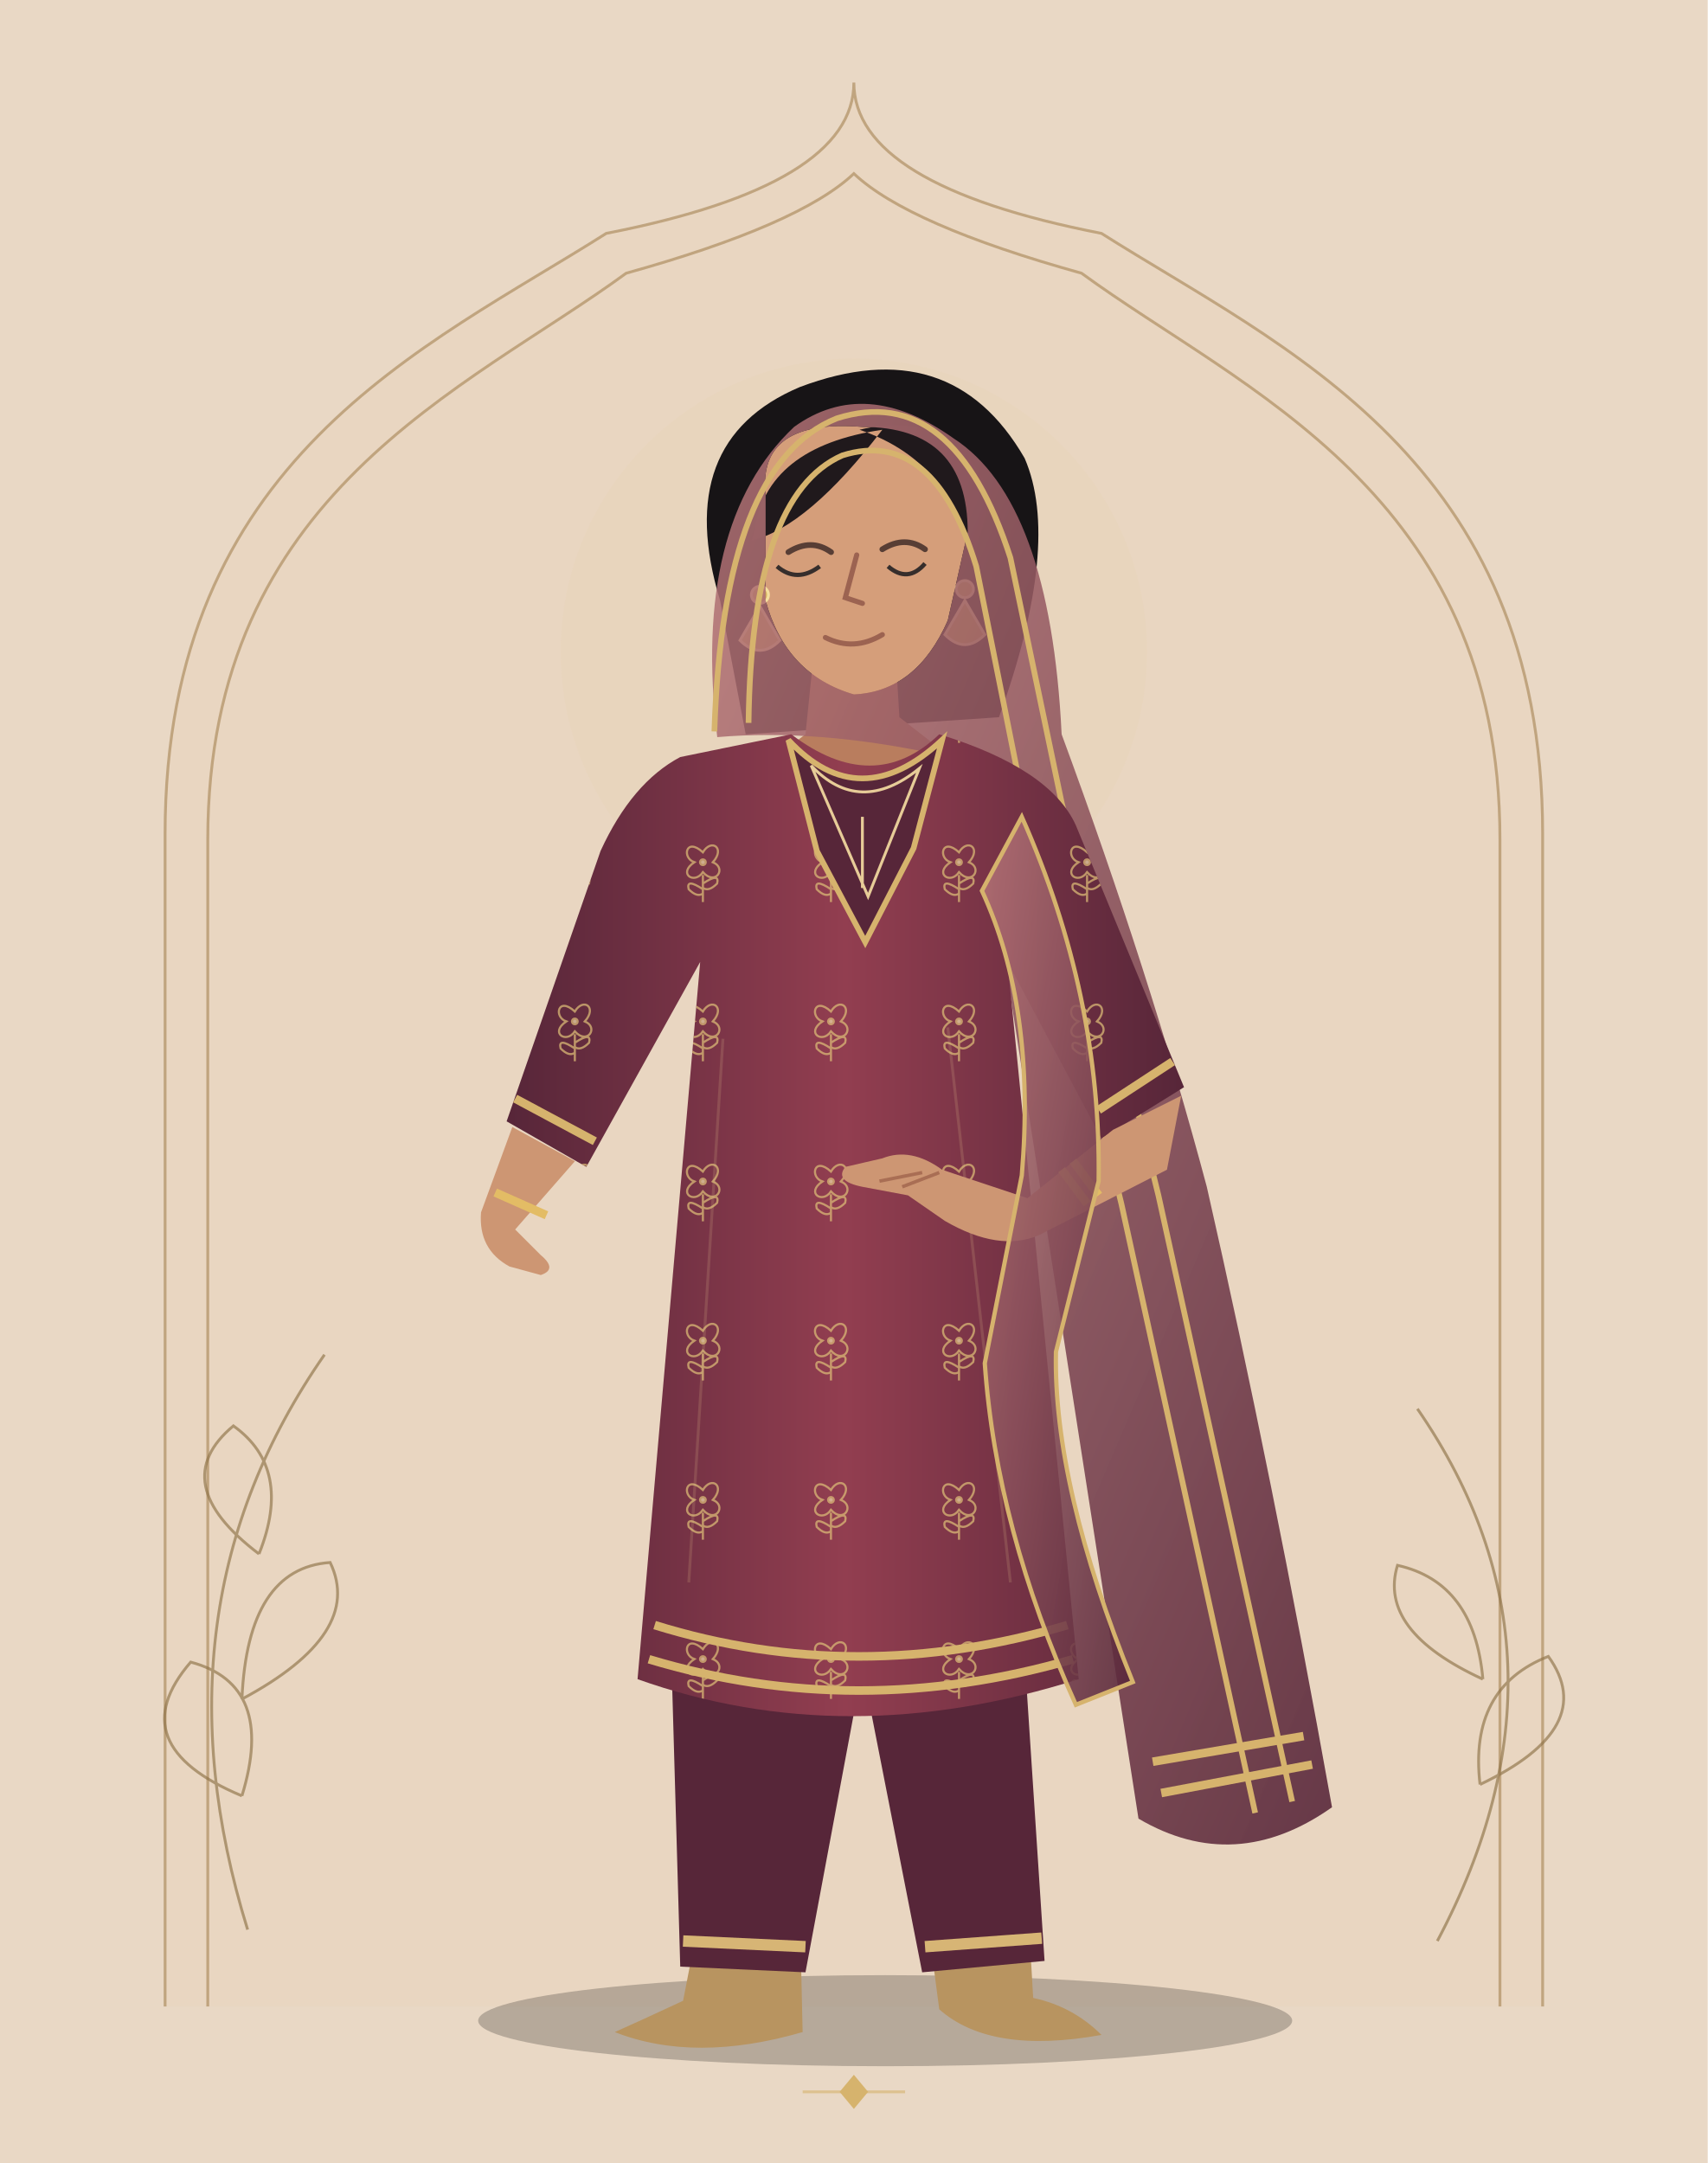
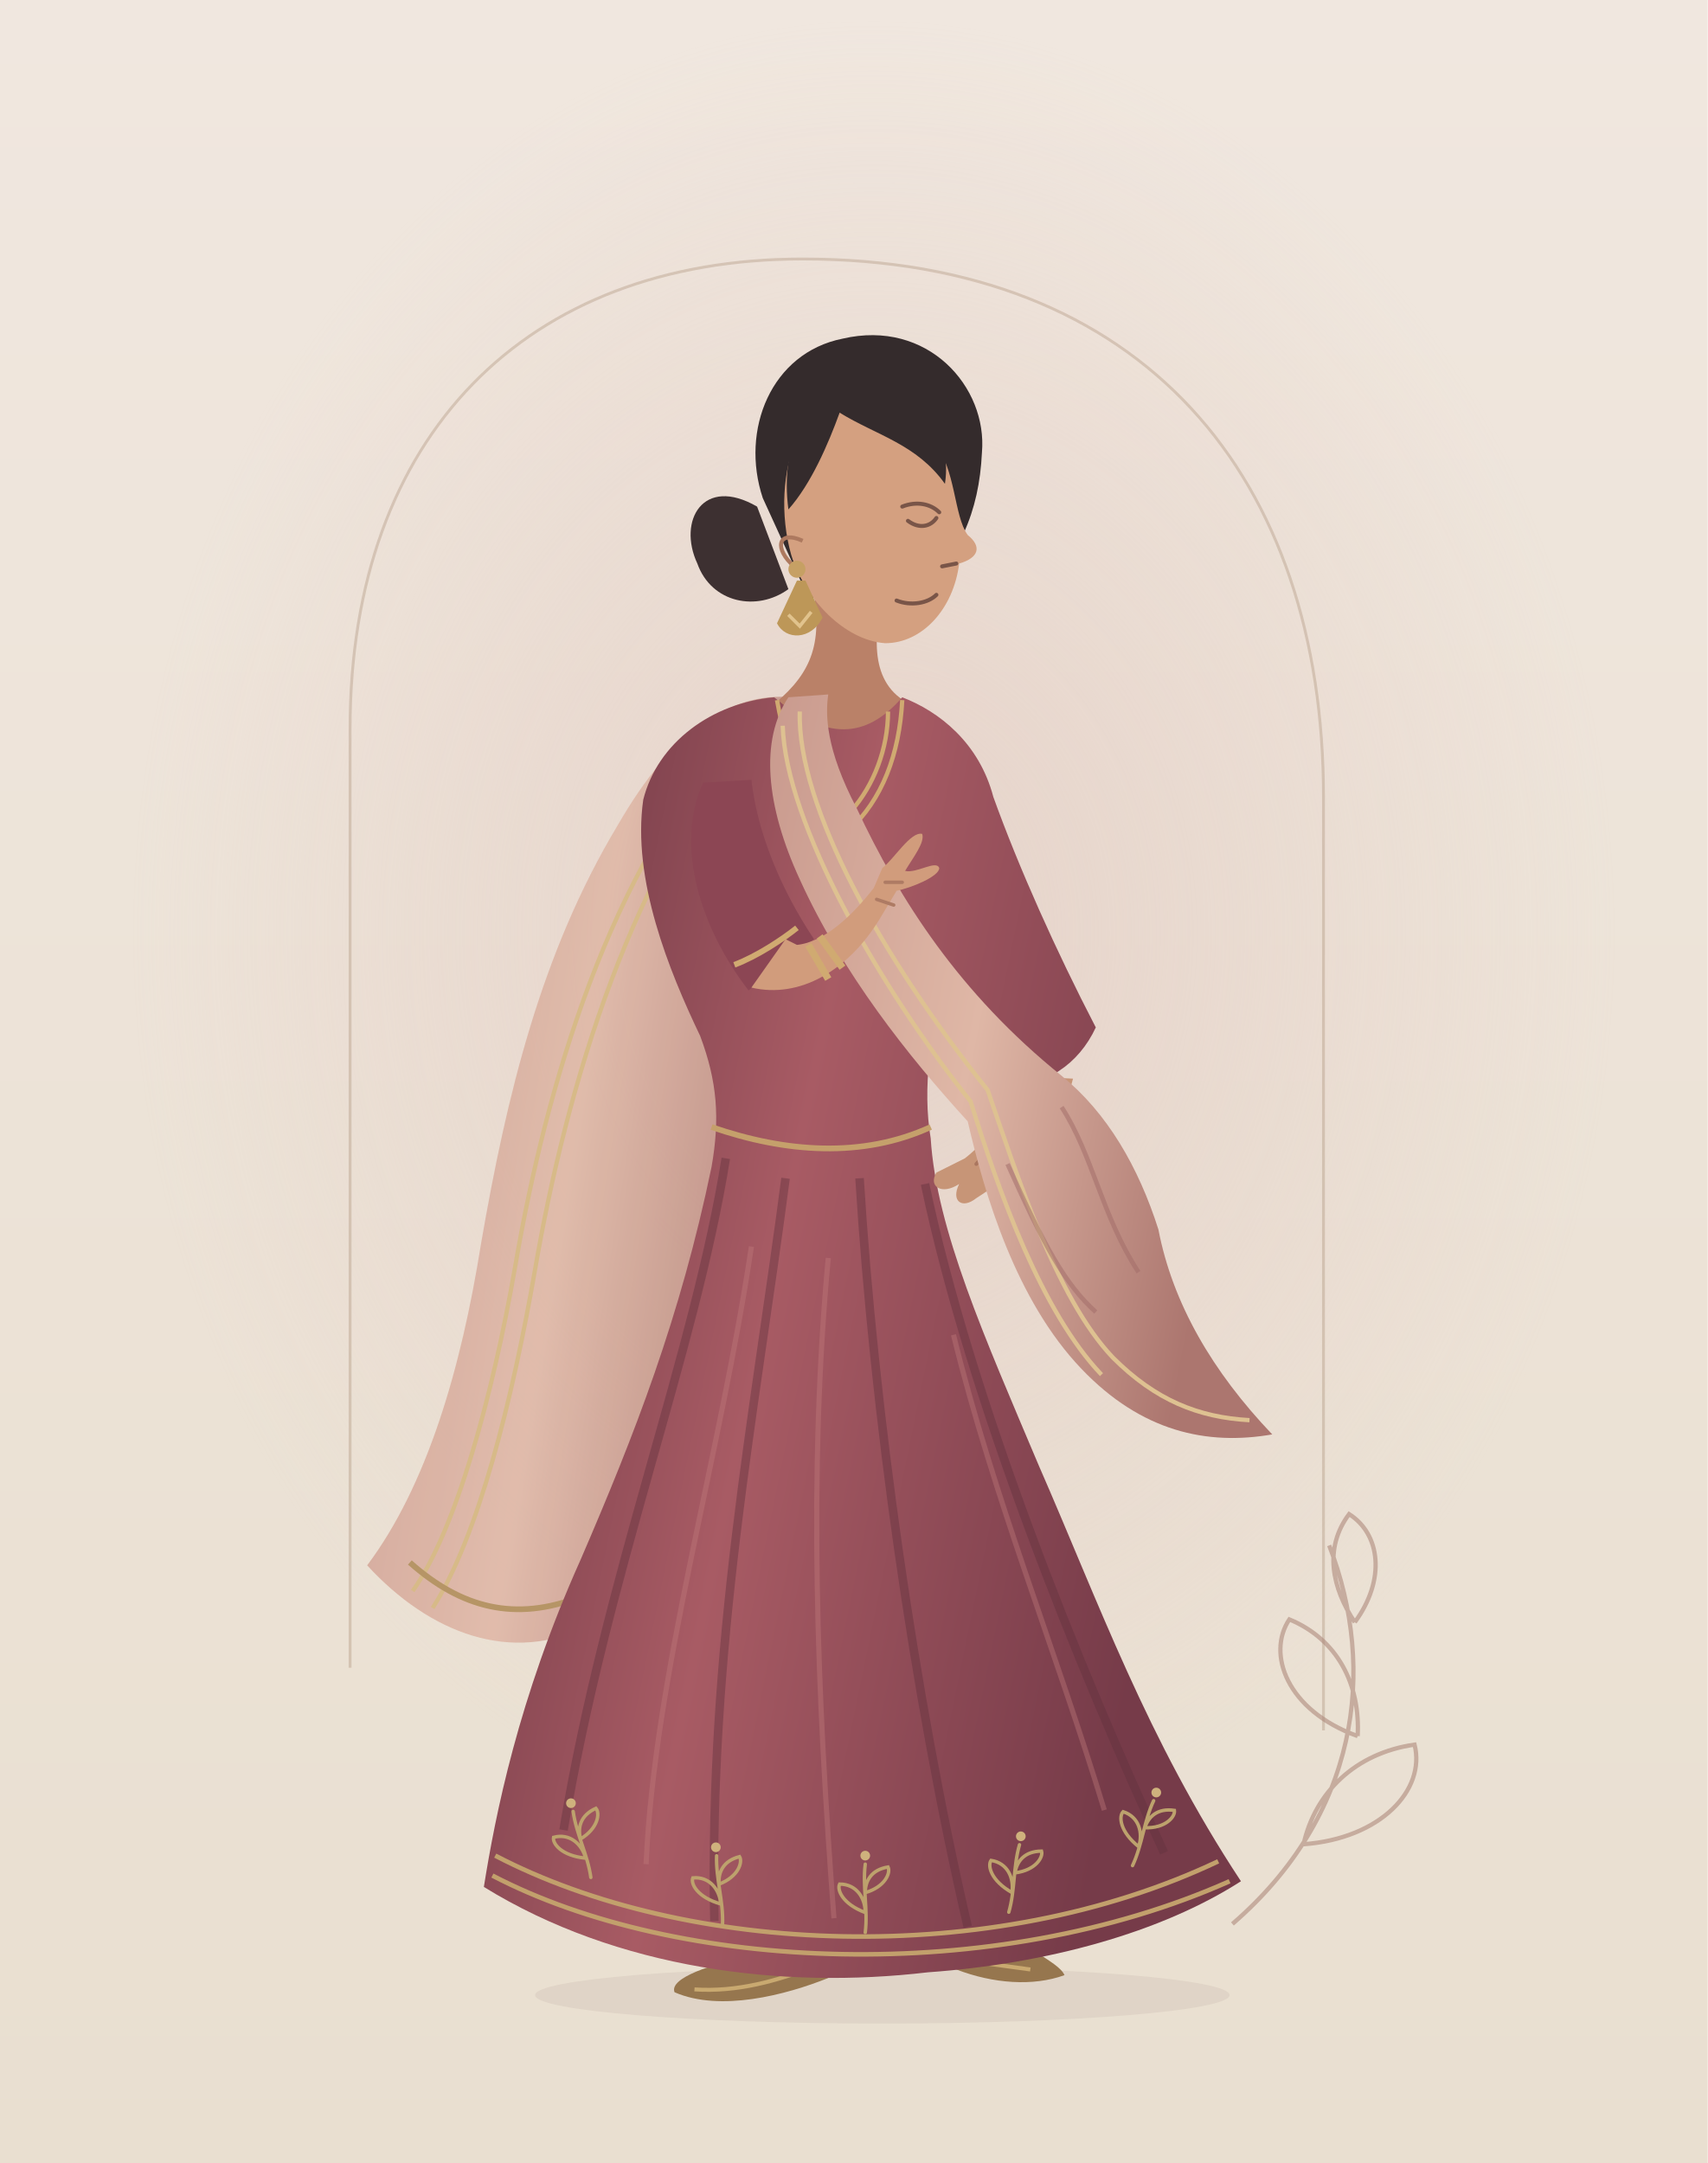
- <svg xmlns="http://www.w3.org/2000/svg" viewBox="0 0 600 760" role="img" aria-labelledby="title">
+ <svg xmlns="http://www.w3.org/2000/svg" viewBox="0 0 600 760" role="img" aria-labelledby="title description">
  <defs>
-     <linearGradient id="dress">
-       <stop stop-color="#572639" />
-       <stop offset=".5" stop-color="#923e50" />
-       <stop offset="1" stop-color="#572639" />
+     <linearGradient id="paper" x2="0" y2="1">
+       <stop stop-color="#f0e7df" />
+       <stop offset="1" stop-color="#e9dfd0" />
    </linearGradient>
-     <linearGradient id="veil" x1="0" y1="0" x2="1" y2="1">
-       <stop stop-color="#b67578" stop-opacity=".85" />
-       <stop offset="1" stop-color="#572639" stop-opacity=".9" />
+     <radialGradient id="wash">
+       <stop stop-color="#e4cec5" stop-opacity=".8" />
+       <stop offset="1" stop-color="#e4cec5" stop-opacity="0" />
+     </radialGradient>
+     <linearGradient id="emerald" x1="0" y1="0" x2="1" y2=".2">
+       <stop stop-color="#163e37" />
+       <stop offset=".45" stop-color="#346c5b" />
+       <stop offset="1" stop-color="#204f44" />
    </linearGradient>
-     <g id="bloom" fill="none" stroke="#d9b875" stroke-width="1.5">
-       <path d="M0-7C-12-18-15-3-6 0C-18 8-6 16 0 7C9 17 17 4 7 0C16-10 6-17 0-7Z" />
-       <circle r="2" fill="#ebd5a6" />
-       <path d="M0 9v19m0-9q-12-8-10 0q6 6 10 3m0-7q12-8 10 0q-6 6-10 3" />
+     <linearGradient id="ruby" x1="0" y1="0" x2="1" y2=".35">
+       <stop stop-color="#673441" />
+       <stop offset=".48" stop-color="#a85b64" />
+       <stop offset="1" stop-color="#763b49" />
+     </linearGradient>
+     <linearGradient id="silk" x1="0" y1="0" x2="1" y2=".3">
+       <stop stop-color="#c99a8e" />
+       <stop offset=".5" stop-color="#dfb7a6" />
+       <stop offset="1" stop-color="#ac766f" />
+     </linearGradient>
+     <linearGradient id="sage" x1="0" y1="0" x2="1" y2=".7">
+       <stop stop-color="#91a28b" />
+       <stop offset=".6" stop-color="#bec7aa" />
+       <stop offset="1" stop-color="#7d9480" />
+     </linearGradient>
+     <g id="sprig" fill="none" stroke="#bda26d" stroke-width="1.2" stroke-linecap="round">
+       <path d="M0 10C1 2-1-6 0-14M0 3C-8 0-10-5-9-7C-3-7 0-2 0 3M0-4C7-6 9-11 8-13C2-12 0-8 0-4" />
+       <circle cy="-17" r="1.7" fill="#cfb27d" stroke="none" />
    </g>
-     <pattern id="flowers" width="45" height="56" patternUnits="userSpaceOnUse">
-       <use href="#bloom" transform="translate(22 23) scale(.5)" opacity=".75" />
-     </pattern>
  </defs>
-   <rect width="600" height="760" fill="#e9d8c5" />
-   <path d="M58 705V293C58 161 150 122 213 82Q300 65 300 29Q300 65 387 82C450 122 542 161 542 293V705Z" fill="#d4af37" opacity=".035" />
-   <path d="M58 705V293C58 161 150 122 213 82Q300 65 300 29Q300 65 387 82C450 122 542 161 542 293V705M73 705V295C73 173 164 137 220 96Q281 79 300 61Q319 79 380 96C436 137 527 173 527 295V705" fill="none" stroke="#98733c" stroke-opacity=".5" />
-   <circle cx="300" cy="229" r="103" fill="#dfbc71" opacity=".05" />
-   <g fill="none" stroke="#8e7247" opacity=".65">
-     <path d="M87 678Q52 565 114 476M505 682Q558 582 498 495" />
-     <path d="M85 631Q42 613 67 584Q97 592 85 631M85 597Q128 574 116 549Q87 551 85 597M91 546Q58 521 82 501Q103 516 91 546M520 627Q562 607 544 582Q516 593 520 627M521 590Q484 573 491 550Q518 556 521 590" />
-   </g>
-   <ellipse cx="311" cy="710" rx="143" ry="16" fill="#000" opacity=".22" />
-   <path d="M247 667L240 703Q225 710 216 714Q244 725 282 714L281 670M325 668L330 706Q348 722 387 715Q377 705 363 702L361 667" fill="#b89460" />
-   <path d="M235 552L239 691L283 693L303 586L324 693L367 689L358 552Z" fill="#572639" />
-   <path d="M240 682l43 2m42 0l41-3" stroke="#d7b575" stroke-width="4" />
-   <path d="M253 211Q236 155 281 136Q334 116 360 161Q373 191 351 252L262 258Z" fill="#171416" />
-   <path d="M287 219L283 258L267 270Q301 293 334 266L316 252L314 219" fill="#b97d5e" />
-   <path d="M269 174Q266 147 303 150Q340 150 340 187L333 218Q322 243 300 244Q276 237 269 211Z" fill="#d59e7a" />
-   <path d="M265 187Q269 157 310 151Q284 185 264 190M302 151Q337 163 341 201L348 174Q335 143 302 151" fill="#20191c" />
-   <path d="M277 194q8-5 15 0m18-1q8-5 15 0" fill="none" stroke="#583e35" stroke-width="2" stroke-linecap="round" />
-   <path d="M301 195l-4 15l6 2M290 224q10 5 20-1" fill="none" stroke="#9c6351" stroke-width="1.8" stroke-linecap="round" />
-   <path d="M273 199q7 6 15 0m24 0q7 6 13-1" fill="none" stroke="#362e2c" stroke-width="1.5" />
-   <g fill="#d6b35f" stroke="#f5df9e">
-     <circle cx="267" cy="209" r="3" />
-     <path d="M267 213l-7 12q7 7 14 0Z" />
-     <circle cx="339" cy="207" r="3" />
-     <path d="M339 211l-7 12q7 7 14 0Z" />
-   </g>
-   <path d="M252 259Q243 184 279 150Q304 132 335 154Q369 176 373 258Q404 342 424 417Q447 518 468 635Q434 659 400 639L353 337L329 265Q287 256 252 259Z M269 174Q266 147 303 150Q340 150 340 187L333 218Q322 243 300 244Q276 237 269 211Z" fill-rule="evenodd" fill="url(#veil)" />
-   <path d="M251 257Q254 163 294 147Q335 134 355 196L373 282L407 420L454 633M263 254Q264 174 296 160Q328 150 343 199L360 284L394 423L441 637" fill="none" stroke="#d6b36d" stroke-width="2" />
-   <path d="M405 619l53-9m-50 20l53-10" stroke="#d6b36d" stroke-width="3" />
-   <path d="M278 258L239 266Q222 275 211 299L178 394L206 410L246 338L224 590Q297 616 379 590L354 338L387 400L416 382L378 290Q369 270 330 258Q307 280 278 258Z" fill="url(#dress)" />
-   <path d="M278 258L239 266Q222 275 211 299L178 394L206 410L246 338L224 590Q297 616 379 590L354 338L387 400L416 382L378 290Q369 270 330 258Q307 280 278 258Z" fill="url(#flowers)" />
-   <path d="M277 260Q302 287 331 260L321 298L304 331L287 299Z" fill="#572639" stroke="#d6b36d" stroke-width="2" />
-   <path d="M285 269Q302 287 323 270L305 315ZM303 287v25" fill="none" stroke="#e7cc98" />
-   <path d="M230 571Q301 593 375 571M228 583Q301 605 377 583M181 386l28 15M386 390l26-17" fill="none" stroke="#d6b36d" stroke-width="3" />
-   <path d="M254 365l-12 191m91-195l22 195" fill="none" stroke="#e6ca8f" opacity=".17" />
-   <path d="M180 396L169 426Q168 439 179 445L190 448Q196 446 190 441L181 432L202 408Z" fill="#cd9673" />
-   <path d="M391 397L361 421L331 411Q320 403 310 407L297 410Q293 415 303 417L319 420L332 429Q351 440 365 434L410 411L415 385Z" fill="#cd9673" />
-   <path d="M330 412l-13 5m7-5l-15 3" fill="none" stroke="#a96e54" stroke-width="1.2" />
-   <path d="M377 408l9 12m-13-9l9 12M174 419l18 8" stroke="#e3bc65" stroke-width="3" />
-   <path d="M345 313Q364 354 359 413L346 479Q350 537 378 599L398 591Q370 522 371 475L386 415Q387 350 359 287Z" fill="url(#veil)" stroke="#d6b36d" stroke-width="1.5" />
-   <path d="M282 735h36" stroke="#d6b36d" opacity=".6" />
-   <path d="M300 729l5 6-5 6-5-6Z" fill="#d6b36d" />
+   <rect width="600" height="760" fill="url(#paper)" />
+   <ellipse cx="307" cy="328" rx="261" ry="322" fill="url(#wash)" />
+   <path d="M123 586V256C123 153 185 91 282 91C402 91 465 168 465 280V608" fill="none" stroke="#ad927b" stroke-width="1" opacity=".38" />
+   <ellipse cx="310" cy="701" rx="122" ry="10" fill="#694947" opacity=".08" />
+   <path d="M433 676C477 638 484 587 467 543M458 648C485 646 501 629 497 613C476 616 462 630 458 648M477 610C452 601 445 581 453 569C470 576 478 592 477 610M476 570C487 555 485 539 474 532C465 544 468 558 476 570" fill="none" stroke="#ad887b" stroke-width="1.5" opacity=".6" />
+   <path d="M267 676L265 687C250 690 235 695 237 700C253 707 276 701 291 695L294 676M329 675L336 692C349 697 363 698 374 694C372 689 357 684 354 676Z" fill="#96764e" />
+   <path d="M244 699C259 700 273 696 286 691M340 689L362 692" fill="none" stroke="#c9a970" stroke-width="1.4" />
+   <path d="M285 246C258 240 236 257 217 290C190 335 178 385 169 437C162 481 150 522 129 550C151 574 180 585 207 571C227 530 239 481 250 439C263 395 287 353 307 313Z" fill="url(#silk)" opacity=".88" />
+   <path d="M267 253C222 304 199 382 188 446C180 492 168 540 152 565M259 256C214 306 192 381 181 445C173 491 160 538 145 559" fill="none" stroke="#d7ba88" stroke-width="1.5" />
+   <path d="M144 549C162 565 181 570 204 561" fill="none" stroke="#b69566" stroke-width="2" />
+   <path d="M268 175C260 151 271 124 296 119C326 112 347 136 345 159C344 180 337 196 321 211L284 210Z" fill="#342b2c" />
+   <path d="M266 178C247 167 238 183 245 198C250 212 266 215 277 207Z" fill="#3d3031" />
+   <path d="M286 209C289 228 284 238 270 249L294 268L324 249C307 244 306 228 310 211Z" fill="#ba8168" />
+   <path d="M280 154C291 139 316 139 328 155C336 165 335 181 340 188C345 192 344 196 337 198C335 214 324 226 311 226C297 225 283 211 278 195C274 181 275 165 280 154Z" fill="#d4a080" />
+   <path d="M277 179C285 170 291 156 295 145C308 153 322 156 332 170C335 150 321 136 300 138C283 138 274 156 277 179Z" fill="#342b2c" />
+   <path d="M317 178C322 176 327 177 330 180M319 183C323 186 327 185 329 182M331 199L336 198M315 211C320 213 326 212 329 209" fill="none" stroke="#795548" stroke-width="1.4" stroke-linecap="round" />
+   <path d="M282 190C273 186 272 193 279 199" fill="none" stroke="#ad795f" stroke-width="1.4" />
+   <circle cx="280" cy="200" r="3" fill="#c6a064" />
+   <path d="M280 204L273 219C276 225 285 225 289 217L283 204Z" fill="#bd9758" />
+   <path d="M277 216L281 220L285 215" fill="none" stroke="#e1c38d" stroke-width="1.2" />
+   <path d="M272 245C250 247 231 261 226 281C222 309 235 341 246 364C252 380 253 393 250 410C239 463 223 504 204 548C182 597 174 638 170 663C217 692 275 699 326 693C368 690 408 679 436 661C403 611 386 563 365 515C346 470 329 432 327 400C324 382 327 363 332 344L354 381C367 382 379 374 385 361C371 334 358 305 349 280C344 261 330 250 317 245C304 260 290 260 272 245Z" fill="url(#ruby)" />
+   <path d="M250 396C276 405 303 407 327 396" fill="none" stroke="#c5a06b" stroke-width="2" />
+   <path d="M255 407C244 476 213 553 198 643M276 414C265 498 249 578 251 675M302 414C307 495 321 595 340 677M325 416C341 492 379 586 409 651" fill="none" stroke="#61303d" stroke-width="3" opacity=".43" />
+   <path d="M264 438C253 512 230 588 227 655M291 442C284 518 287 594 293 674M335 469C349 526 371 580 388 636" fill="none" stroke="#c17a7b" stroke-width="1.8" opacity=".4" />
+   <path d="M174 652C241 687 348 692 428 654M173 659C238 693 349 698 432 661" fill="none" stroke="#c2a06c" stroke-width="1.6" />
+   <use href="#sprig" transform="translate(205 650) rotate(-15)" />
+   <use href="#sprig" transform="translate(253 666) rotate(-5)" />
+   <use href="#sprig" transform="translate(304 669)" />
+   <use href="#sprig" transform="translate(356 662) rotate(9)" />
+   <use href="#sprig" transform="translate(401 646) rotate(18)" />
+   <path d="M273 246C277 269 286 284 298 292C310 281 316 265 317 246M279 250C284 269 290 278 299 285C307 276 312 263 312 250" fill="none" stroke="#d0aa71" stroke-width="1.5" />
+   <path d="M297 292L298 320" fill="none" stroke="#c7a26c" stroke-width="1.3" />
+   <circle cx="298" cy="307" r="2" fill="#d6b886" />
+   <path d="M247 275C237 297 246 326 263 348L286 330C274 312 266 292 264 274Z" fill="#8c4654" />
+   <path d="M258 339C266 336 275 330 280 326" fill="none" stroke="#d0aa71" stroke-width="2" />
+   <path d="M357 378C354 390 348 400 339 407L329 412C326 417 331 420 337 416C334 422 338 425 343 421C354 414 365 405 374 390L377 379Z" fill="#c79577" />
+   <path d="M343 409L352 399" fill="none" stroke="#aa765f" stroke-width="1.3" stroke-linecap="round" />
+   <path d="M277 245C267 260 269 283 281 309C296 342 319 371 340 394C346 420 357 457 380 481C401 503 424 508 447 504C426 482 412 458 407 432C400 410 389 391 373 378C337 349 316 316 301 284C290 263 290 251 291 244Z" fill="url(#silk)" />
+   <path d="M281 250C280 283 310 337 347 383C357 412 371 456 391 477C406 492 421 498 439 499M275 255C276 289 309 347 341 387C351 419 366 461 387 483" fill="none" stroke="#dec191" stroke-width="1.5" />
+   <path d="M373 389C384 406 387 427 400 447M354 409C367 438 374 451 385 461" fill="none" stroke="#a16b68" stroke-width="1.6" opacity=".52" />
+   <path d="M264 347C281 351 298 341 309 323L315 313C320 312 330 308 330 305C329 302 322 307 318 306C321 301 325 296 324 293C320 292 314 302 310 305L307 312C300 321 290 331 280 332L276 330Z" fill="#d19c7c" />
+   <path d="M311 310L317 310M308 316L314 318" fill="none" stroke="#ae7b64" stroke-width="1.2" stroke-linecap="round" />
+   <path d="M284 332L291 344M288 329L296 340" stroke="#d0aa71" stroke-width="2.5" />
</svg>
